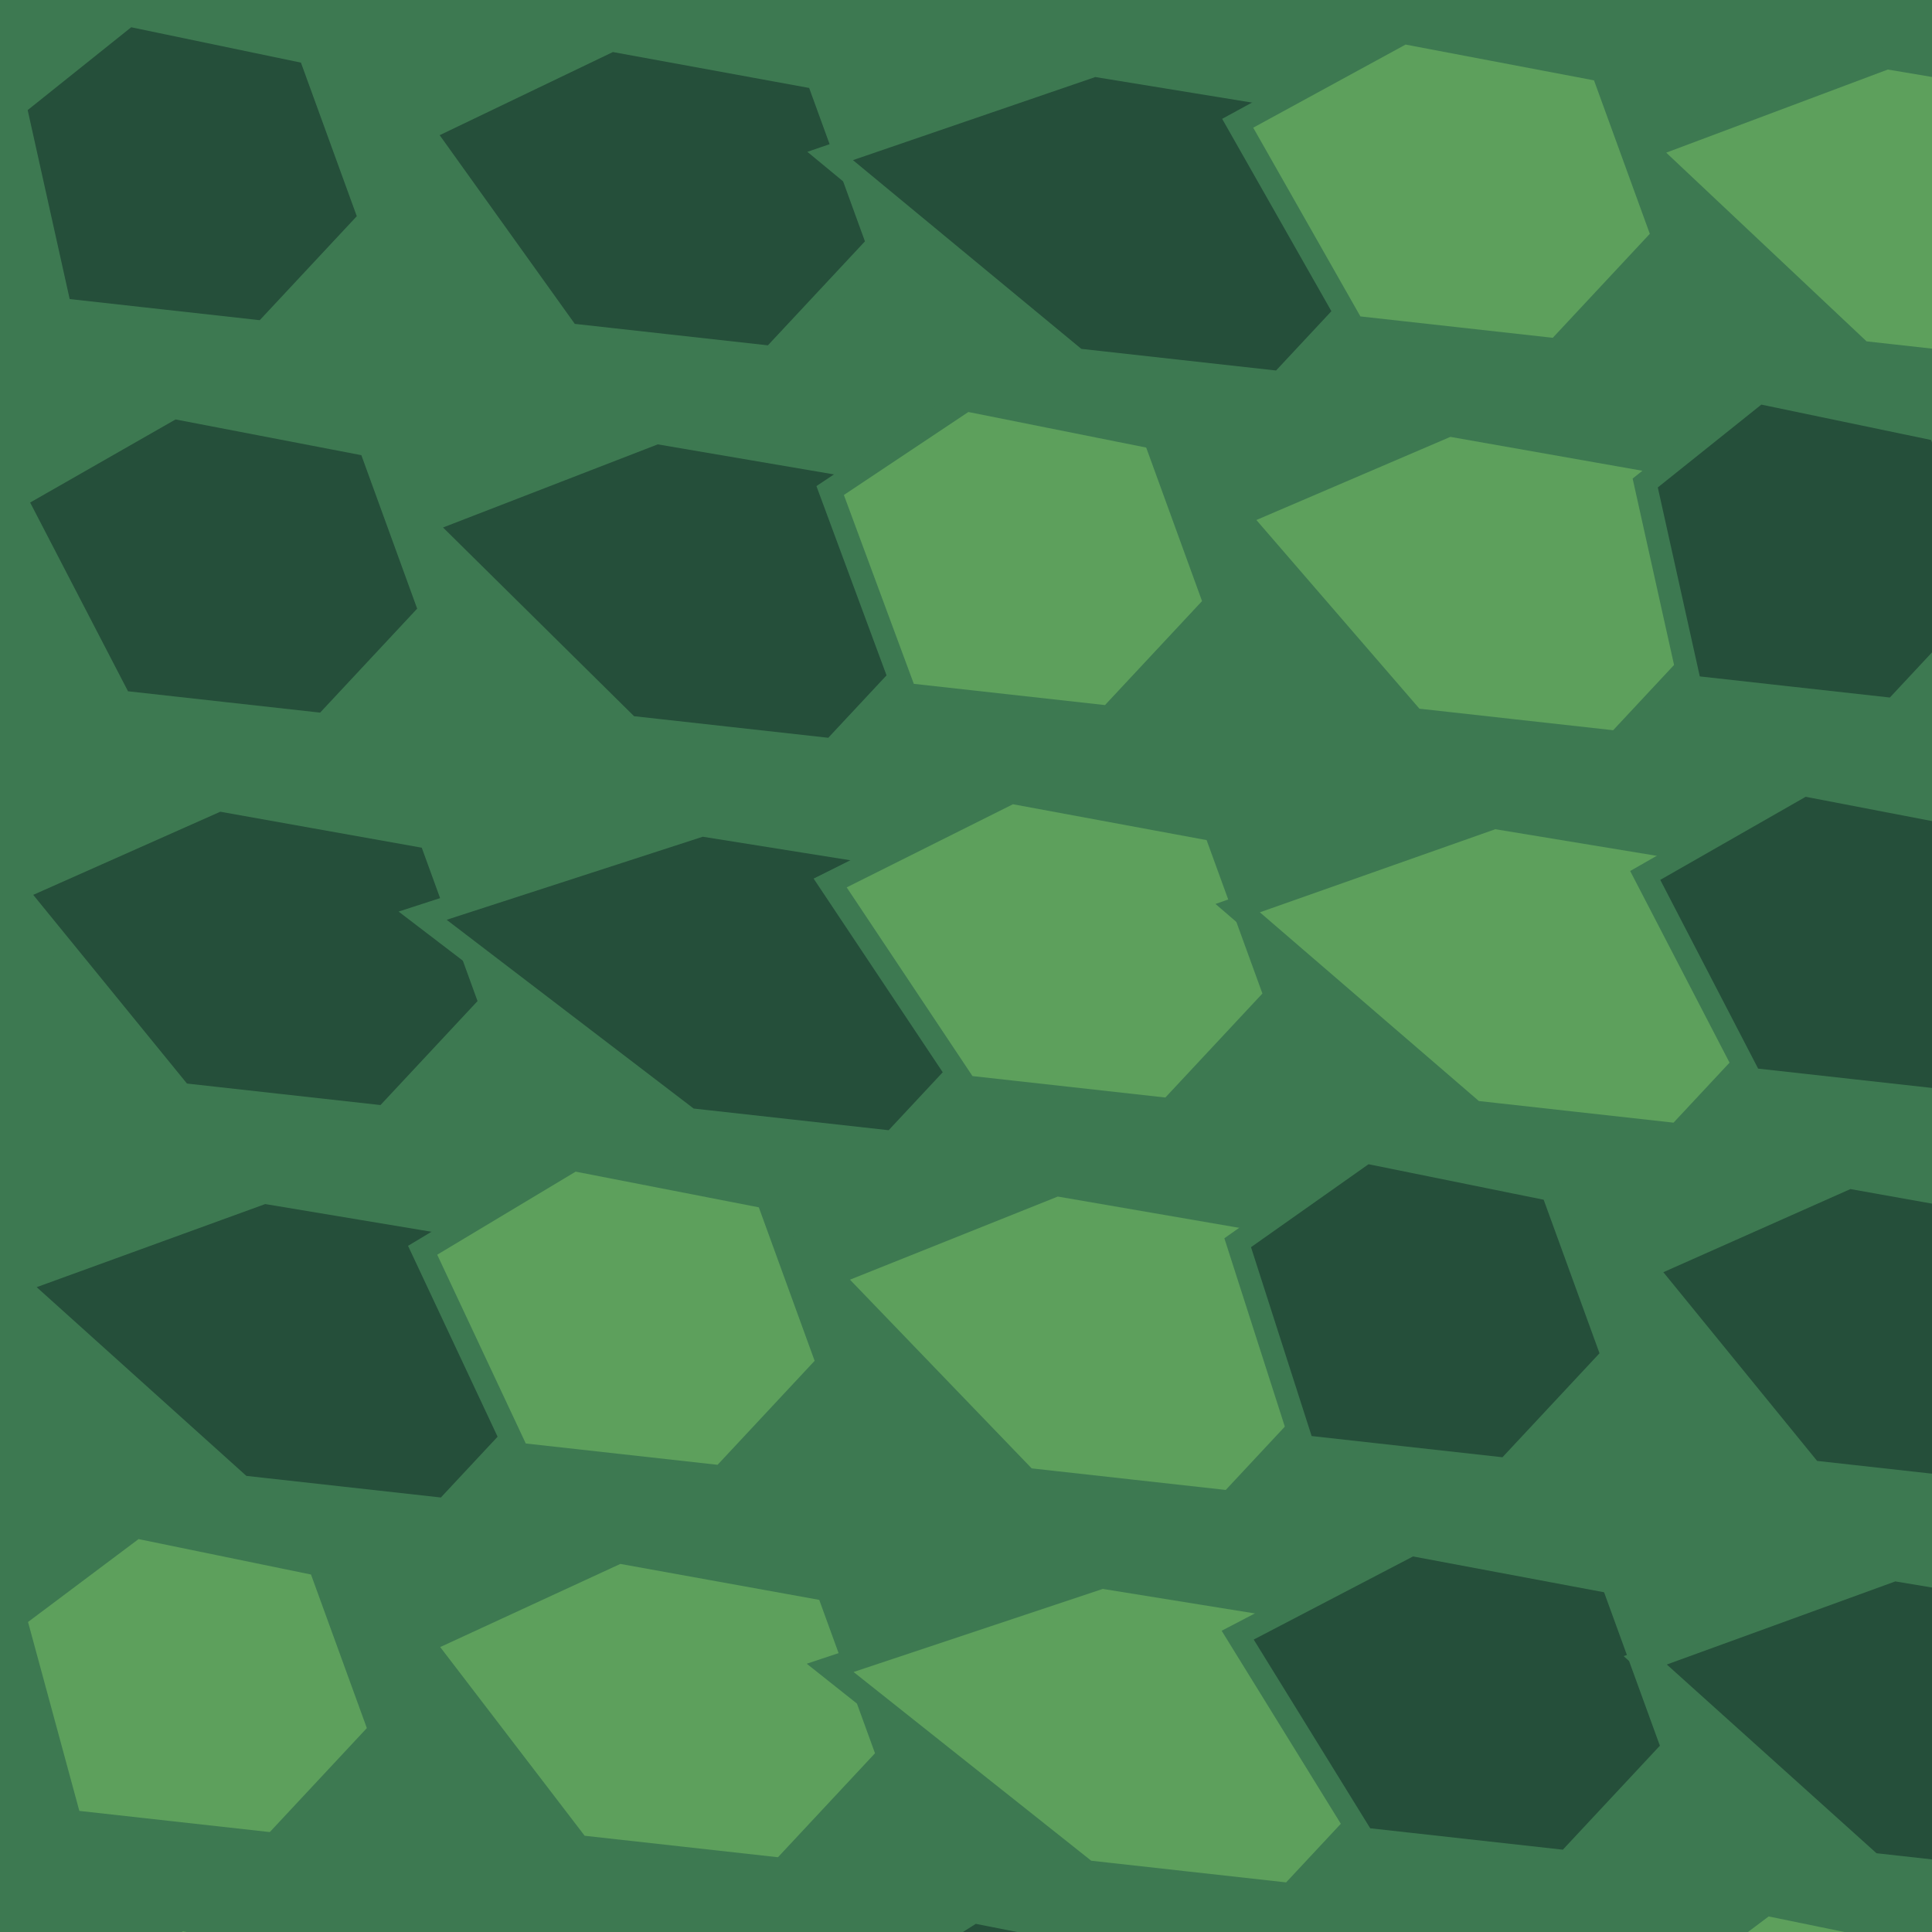
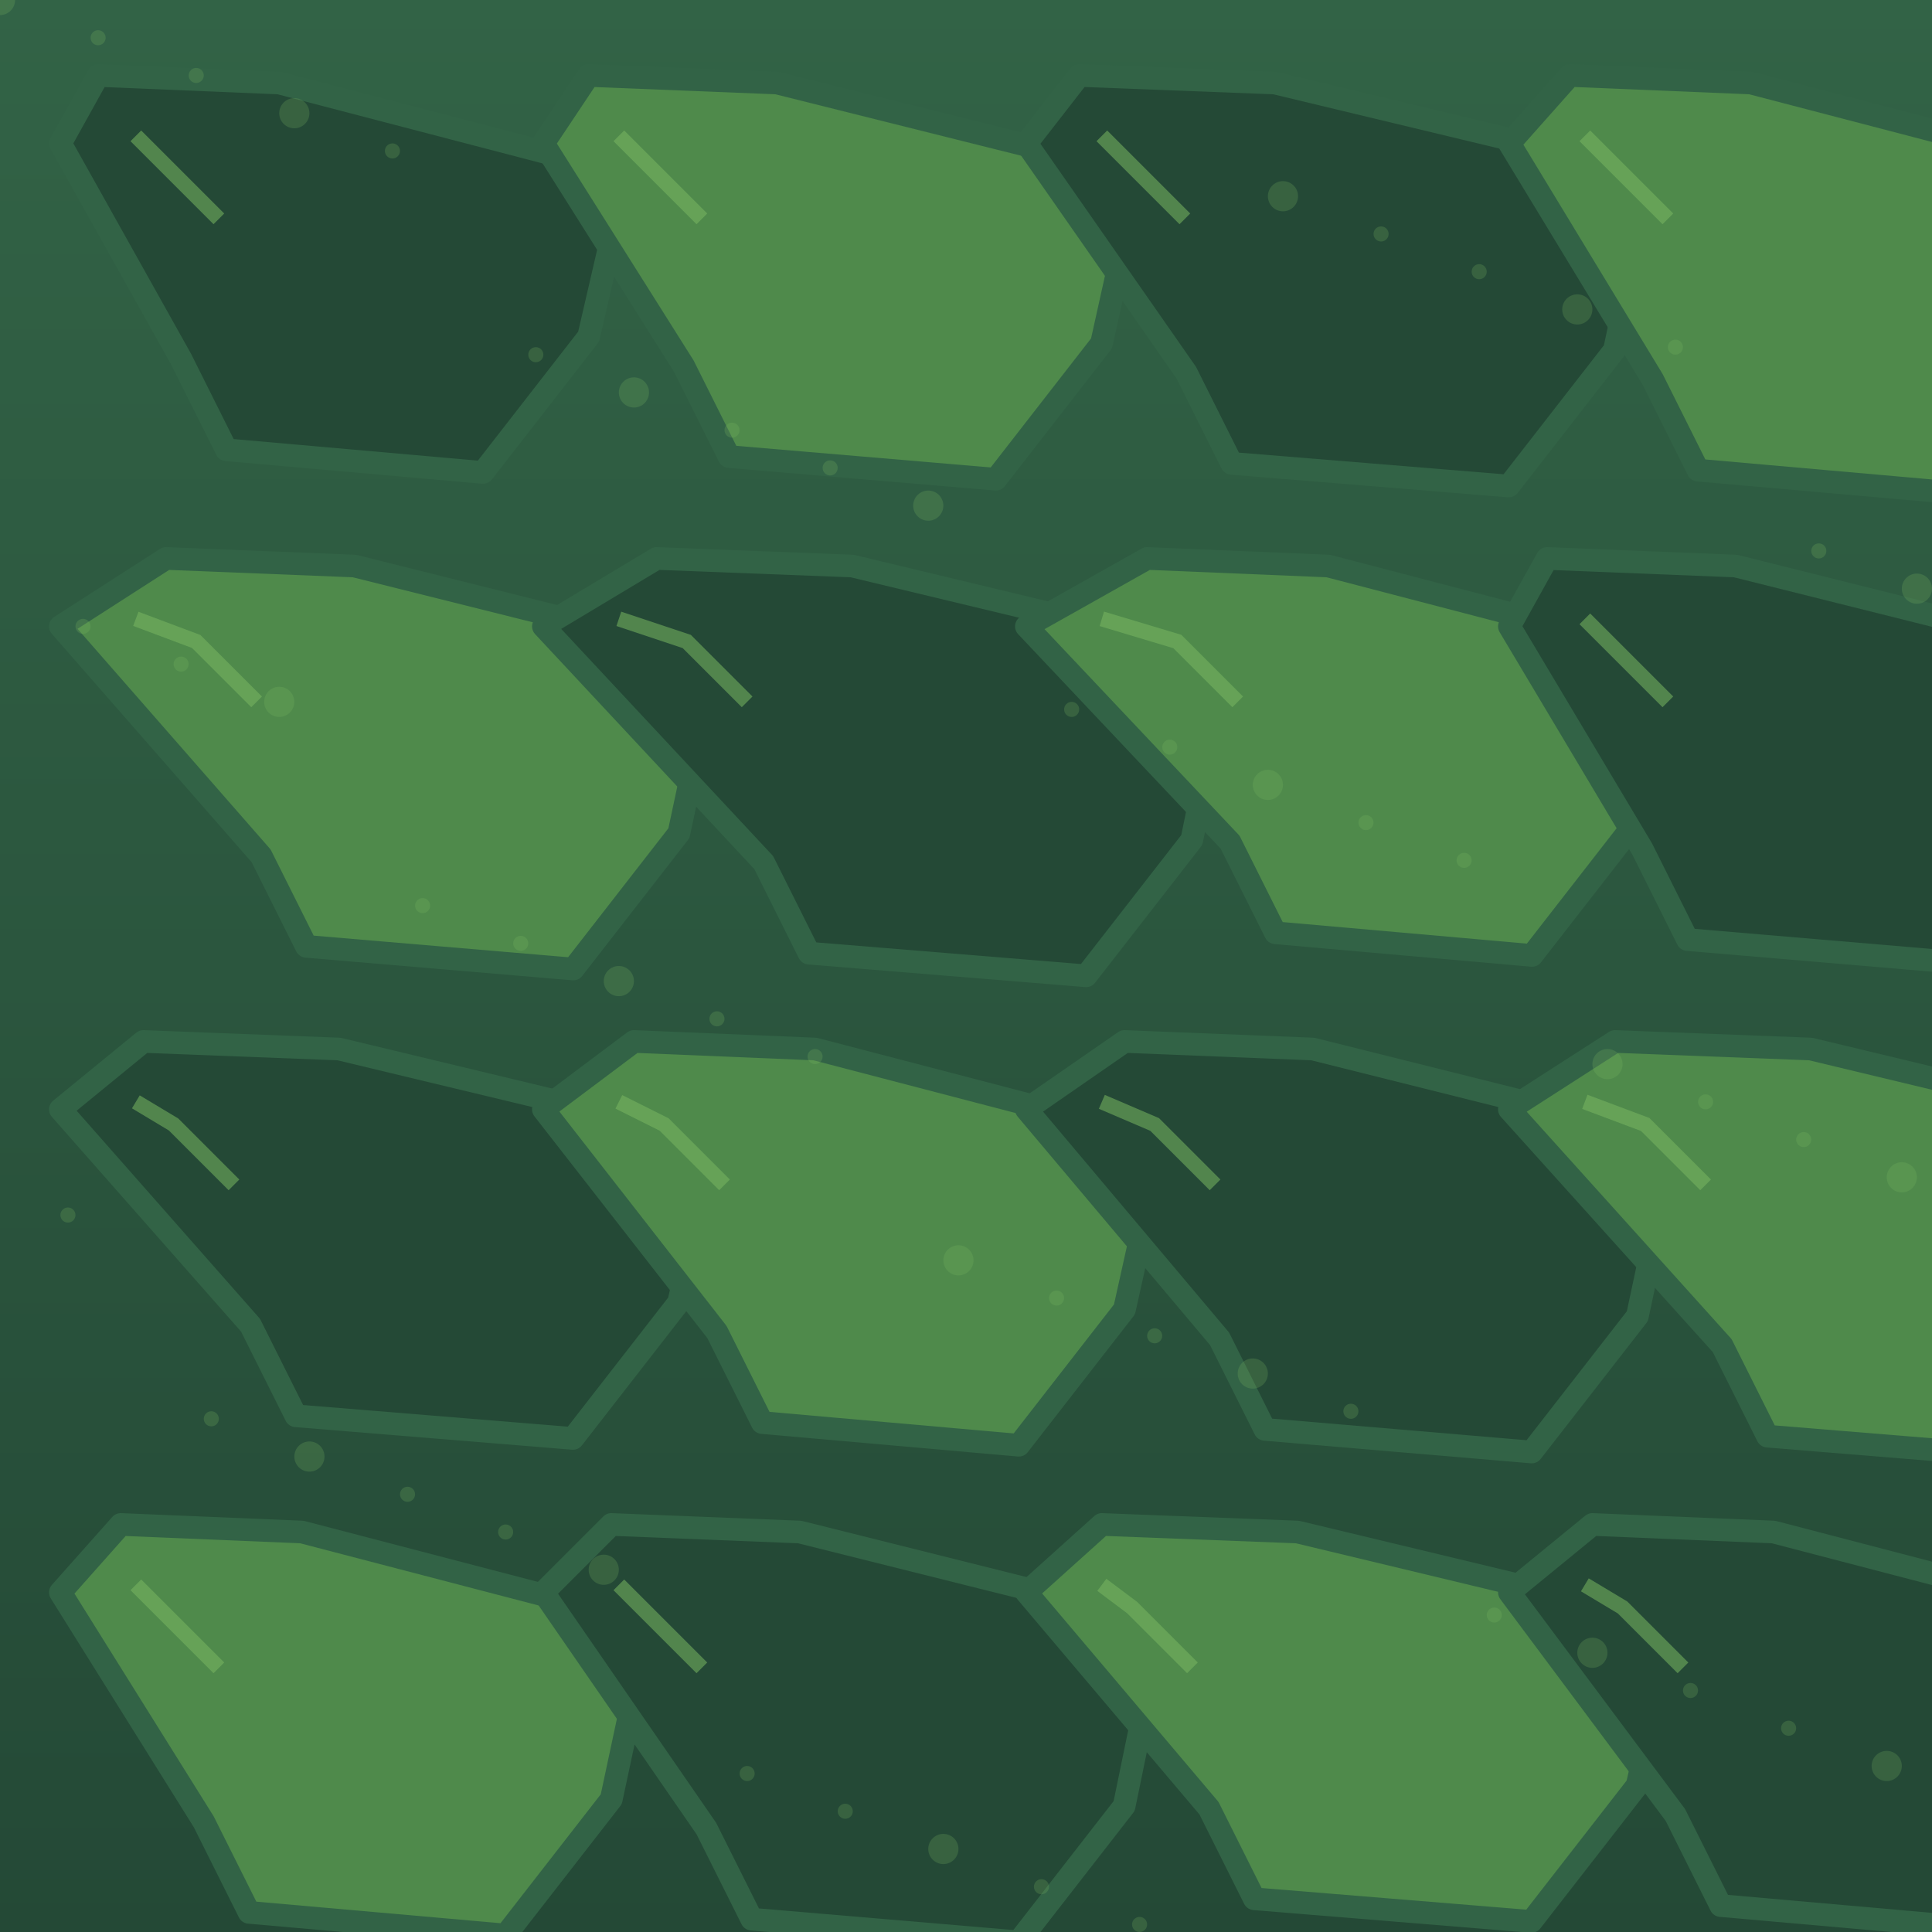
<svg xmlns="http://www.w3.org/2000/svg" width="256" height="256" viewBox="0 0 256 256">
-   <rect width="256" height="256" fill="#3d7951" />
-   <path d="M2 14 l15 -12 l24 5 l8 22 l-14 15 l-27 -3Z" fill="#254f3a" stroke="#3d7951" stroke-width="3" />
-   <path d="M56 17.333 l25 -12 l27.333 5 l8 22 l-14 15 l-27 -3Z" fill="#254f3a" stroke="#3d7951" stroke-width="3" />
-   <path d="M110 20.667 l35 -12 l30.667 5 l8 22 l-14 15 l-27 -3Z" fill="#254f3a" stroke="#3d7951" stroke-width="3" />
-   <path d="M164 16.333 l22 -12 l26.333 5 l8 22 l-14 15 l-27 -3Z" fill="#5da05c" stroke="#3d7951" stroke-width="3" />
-   <path d="M218 19.667 l32 -12 l29.667 5 l8 22 l-14 15 l-27 -3Z" fill="#5da05c" stroke="#3d7951" stroke-width="3" />
-   <path d="M2 66 l21 -12 l26 5 l8 22 l-14 15 l-27 -3Z" fill="#254f3a" stroke="#3d7951" stroke-width="3" />
-   <path d="M56 69.333 l31 -12 l29.333 5 l8 22 l-14 15 l-27 -3Z" fill="#254f3a" stroke="#3d7951" stroke-width="3" />
-   <path d="M110 65 l18 -12 l25 5 l8 22 l-14 15 l-27 -3Z" fill="#5da05c" stroke="#3d7951" stroke-width="3" />
-   <path d="M164 68.333 l28 -12 l28.333 5 l8 22 l-14 15 l-27 -3Z" fill="#5da05c" stroke="#3d7951" stroke-width="3" />
-   <path d="M218 64 l15 -12 l24 5 l8 22 l-14 15 l-27 -3Z" fill="#254f3a" stroke="#3d7951" stroke-width="3" />
-   <path d="M2 118 l27 -12 l28 5 l8 22 l-14 15 l-27 -3Z" fill="#254f3a" stroke="#3d7951" stroke-width="3" />
-   <path d="M56 121.333 l37 -12 l31.333 5 l8 22 l-14 15 l-27 -3Z" fill="#254f3a" stroke="#3d7951" stroke-width="3" />
-   <path d="M110 117 l24 -12 l27 5 l8 22 l-14 15 l-27 -3Z" fill="#5da05c" stroke="#3d7951" stroke-width="3" />
-   <path d="M164 120.333 l34 -12 l30.333 5 l8 22 l-14 15 l-27 -3Z" fill="#5da05c" stroke="#3d7951" stroke-width="3" />
-   <path d="M218 116 l21 -12 l26 5 l8 22 l-14 15 l-27 -3Z" fill="#254f3a" stroke="#3d7951" stroke-width="3" />
-   <path d="M2 170 l33 -12 l30 5 l8 22 l-14 15 l-27 -3Z" fill="#254f3a" stroke="#3d7951" stroke-width="3" />
-   <path d="M56 165.667 l20 -12 l25.667 5 l8 22 l-14 15 l-27 -3Z" fill="#5da05c" stroke="#3d7951" stroke-width="3" />
-   <path d="M110 169 l30 -12 l29 5 l8 22 l-14 15 l-27 -3Z" fill="#5da05c" stroke="#3d7951" stroke-width="3" />
-   <path d="M164 164.667 l17 -12 l24.667 5 l8 22 l-14 15 l-27 -3Z" fill="#254f3a" stroke="#3d7951" stroke-width="3" />
-   <path d="M218 168 l27 -12 l28 5 l8 22 l-14 15 l-27 -3Z" fill="#254f3a" stroke="#3d7951" stroke-width="3" />
-   <path d="M2 214.333 l16 -12 l24.333 5 l8 22 l-14 15 l-27 -3Z" fill="#5da05c" stroke="#3d7951" stroke-width="3" />
-   <path d="M56 217.667 l26 -12 l27.667 5 l8 22 l-14 15 l-27 -3Z" fill="#5da05c" stroke="#3d7951" stroke-width="3" />
-   <path d="M110 221 l36 -12 l31 5 l8 22 l-14 15 l-27 -3Z" fill="#5da05c" stroke="#3d7951" stroke-width="3" />
-   <path d="M164 216.667 l23 -12 l26.667 5 l8 22 l-14 15 l-27 -3Z" fill="#254f3a" stroke="#3d7951" stroke-width="3" />
-   <path d="M218 220 l33 -12 l30 5 l8 22 l-14 15 l-27 -3Z" fill="#254f3a" stroke="#3d7951" stroke-width="3" />
-   <path d="M2 266.333 l22 -12 l26.333 5 l8 22 l-14 15 l-27 -3Z" fill="#5da05c" stroke="#3d7951" stroke-width="3" />
-   <path d="M56 269.667 l32 -12 l29.667 5 l8 22 l-14 15 l-27 -3Z" fill="#5da05c" stroke="#3d7951" stroke-width="3" />
-   <path d="M110 265.333 l19 -12 l25.333 5 l8 22 l-14 15 l-27 -3Z" fill="#254f3a" stroke="#3d7951" stroke-width="3" />
-   <path d="M164 268.667 l29 -12 l28.667 5 l8 22 l-14 15 l-27 -3Z" fill="#254f3a" stroke="#3d7951" stroke-width="3" />
-   <path d="M218 264.333 l16 -12 l24.333 5 l8 22 l-14 15 l-27 -3Z" fill="#5da05c" stroke="#3d7951" stroke-width="3" />
+   <defs>
+     <linearGradient id="base" x1="0" y1="0" x2="0" y2="1">
+       <stop stop-color="#326346" />
+       <stop offset="1" stop-color="#244936" />
+     </linearGradient>
+   </defs>
+   <rect width="256" height="256" fill="url(#base)" />
+   <path d="M8 19 l5 -9 l24 1 l46 12 l-5 21.6 l-14 18 l-34 -3 l-6 -12Z" fill="#244936" stroke="#326346" stroke-width="3" stroke-linejoin="round" />
+   <path d="M18 18 l3 3 l8 8" stroke="#79b761" stroke-width="2" fill="none" opacity=".55" />
+   <path d="M72 19 l6 -9 l24.96 1 l48 12 l-5 22.5 l-14 18 l-35.36 -3 l-6 -12Z" fill="#4f8a4b" stroke="#326346" stroke-width="3" stroke-linejoin="round" />
+   <path d="M82 18 l3 3 l8 8" stroke="#79b761" stroke-width="2" fill="none" opacity=".55" />
+   <path d="M136 19 l7 -9 l25.92 1 l50 12 l-5 23.4 l-14 18 l-36.72 -3 l-6 -12Z" fill="#244936" stroke="#326346" stroke-width="3" stroke-linejoin="round" />
+   <path d="M146 18 l3 3 l8 8" stroke="#79b761" stroke-width="2" fill="none" opacity=".55" />
+   <path d="M200 19 l8 -9 l24 1 l46 12 l-5 24.3 l-14 18 l-34 -3 l-6 -12Z" fill="#4f8a4b" stroke="#326346" stroke-width="3" stroke-linejoin="round" />
+   <path d="M210 18 l3 3 l8 8" stroke="#79b761" stroke-width="2" fill="none" opacity=".55" />
+   <path d="M8 83 l14 -9 l24.96 1 l48 12 l-5 23.4 l-14 18 l-35.36 -3 l-6 -12Z" fill="#4f8a4b" stroke="#326346" stroke-width="3" stroke-linejoin="round" />
+   <path d="M18 82 l8 3 l8 8" stroke="#79b761" stroke-width="2" fill="none" opacity=".55" />
+   <path d="M72 83 l15 -9 l25.92 1 l50 12 l-5 24.3 l-14 18 l-36.72 -3 l-6 -12Z" fill="#244936" stroke="#326346" stroke-width="3" stroke-linejoin="round" />
+   <path d="M82 82 l9 3 l8 8" stroke="#79b761" stroke-width="2" fill="none" opacity=".55" />
+   <path d="M136 83 l16 -9 l24 1 l46 12 l-5 21.6 l-14 18 l-34 -3 l-6 -12Z" fill="#4f8a4b" stroke="#326346" stroke-width="3" stroke-linejoin="round" />
+   <path d="M146 82 l10 3 l8 8" stroke="#79b761" stroke-width="2" fill="none" opacity=".55" />
+   <path d="M200 83 l5 -9 l24.96 1 l48 12 l-5 22.5 l-14 18 l-35.36 -3 l-6 -12Z" fill="#244936" stroke="#326346" stroke-width="3" stroke-linejoin="round" />
+   <path d="M210 82 l3 3 l8 8" stroke="#79b761" stroke-width="2" fill="none" opacity=".55" />
+   <path d="M8 147 l11 -9 l25.92 1 l50 12 l-5 21.6 l-14 18 l-36.72 -3 l-6 -12Z" fill="#244936" stroke="#326346" stroke-width="3" stroke-linejoin="round" />
+   <path d="M18 146 l5 3 l8 8" stroke="#79b761" stroke-width="2" fill="none" opacity=".55" />
+   <path d="M72 147 l12 -9 l24 1 l46 12 l-5 22.5 l-14 18 l-34 -3 l-6 -12Z" fill="#4f8a4b" stroke="#326346" stroke-width="3" stroke-linejoin="round" />
+   <path d="M82 146 l6 3 l8 8" stroke="#79b761" stroke-width="2" fill="none" opacity=".55" />
+   <path d="M136 147 l13 -9 l24.96 1 l48 12 l-5 23.4 l-14 18 l-35.36 -3 l-6 -12Z" fill="#244936" stroke="#326346" stroke-width="3" stroke-linejoin="round" />
+   <path d="M146 146 l7 3 l8 8" stroke="#79b761" stroke-width="2" fill="none" opacity=".55" />
+   <path d="M200 147 l14 -9 l25.92 1 l50 12 l-5 24.3 l-14 18 l-36.72 -3 l-6 -12Z" fill="#4f8a4b" stroke="#326346" stroke-width="3" stroke-linejoin="round" />
+   <path d="M210 146 l8 3 l8 8" stroke="#79b761" stroke-width="2" fill="none" opacity=".55" />
+   <path d="M8 211 l8 -9 l24 1 l46 12 l-5 23.4 l-14 18 l-34 -3 l-6 -12Z" fill="#4f8a4b" stroke="#326346" stroke-width="3" stroke-linejoin="round" />
+   <path d="M18 210 l3 3 l8 8" stroke="#79b761" stroke-width="2" fill="none" opacity=".55" />
+   <path d="M72 211 l9 -9 l24.96 1 l48 12 l-5 24.3 l-14 18 l-35.36 -3 l-6 -12Z" fill="#244936" stroke="#326346" stroke-width="3" stroke-linejoin="round" />
+   <path d="M82 210 l3 3 l8 8" stroke="#79b761" stroke-width="2" fill="none" opacity=".55" />
+   <path d="M136 211 l10 -9 l25.92 1 l50 12 l-5 21.6 l-14 18 l-36.72 -3 l-6 -12Z" fill="#4f8a4b" stroke="#326346" stroke-width="3" stroke-linejoin="round" />
+   <path d="M146 210 l4 3 l8 8" stroke="#79b761" stroke-width="2" fill="none" opacity=".55" />
+   <path d="M200 211 l11 -9 l24 1 l46 12 l-5 22.5 l-14 18 l-34 -3 l-6 -12Z" fill="#244936" stroke="#326346" stroke-width="3" stroke-linejoin="round" />
+   <path d="M210 210 l5 3 l8 8" stroke="#79b761" stroke-width="2" fill="none" opacity=".55" />
+   <circle cx="0" cy="0" r="2" fill="#79b761" opacity=".23" />
+   <circle cx="71" cy="47" r="1" fill="#79b761" opacity=".23" />
+   <circle cx="142" cy="94" r="1" fill="#79b761" opacity=".23" />
+   <circle cx="213" cy="141" r="2" fill="#79b761" opacity=".23" />
+   <circle cx="28" cy="188" r="1" fill="#79b761" opacity=".23" />
+   <circle cx="99" cy="235" r="1" fill="#79b761" opacity=".23" />
+   <circle cx="170" cy="26" r="2" fill="#79b761" opacity=".23" />
+   <circle cx="241" cy="73" r="1" fill="#79b761" opacity=".23" />
+   <circle cx="56" cy="120" r="1" fill="#79b761" opacity=".23" />
+   <circle cx="127" cy="167" r="2" fill="#79b761" opacity=".23" />
+   <circle cx="198" cy="214" r="1" fill="#79b761" opacity=".23" />
+   <circle cx="13" cy="5" r="1" fill="#79b761" opacity=".23" />
+   <circle cx="84" cy="52" r="2" fill="#79b761" opacity=".23" />
+   <circle cx="155" cy="99" r="1" fill="#79b761" opacity=".23" />
+   <circle cx="226" cy="146" r="1" fill="#79b761" opacity=".23" />
+   <circle cx="41" cy="193" r="2" fill="#79b761" opacity=".23" />
+   <circle cx="112" cy="240" r="1" fill="#79b761" opacity=".23" />
+   <circle cx="183" cy="31" r="1" fill="#79b761" opacity=".23" />
+   <circle cx="254" cy="78" r="2" fill="#79b761" opacity=".23" />
+   <circle cx="69" cy="125" r="1" fill="#79b761" opacity=".23" />
+   <circle cx="140" cy="172" r="1" fill="#79b761" opacity=".23" />
+   <circle cx="211" cy="219" r="2" fill="#79b761" opacity=".23" />
+   <circle cx="26" cy="10" r="1" fill="#79b761" opacity=".23" />
+   <circle cx="97" cy="57" r="1" fill="#79b761" opacity=".23" />
+   <circle cx="168" cy="104" r="2" fill="#79b761" opacity=".23" />
+   <circle cx="239" cy="151" r="1" fill="#79b761" opacity=".23" />
+   <circle cx="54" cy="198" r="1" fill="#79b761" opacity=".23" />
+   <circle cx="125" cy="245" r="2" fill="#79b761" opacity=".23" />
+   <circle cx="196" cy="36" r="1" fill="#79b761" opacity=".23" />
+   <circle cx="11" cy="83" r="1" fill="#79b761" opacity=".23" />
+   <circle cx="82" cy="130" r="2" fill="#79b761" opacity=".23" />
+   <circle cx="153" cy="177" r="1" fill="#79b761" opacity=".23" />
+   <circle cx="224" cy="224" r="1" fill="#79b761" opacity=".23" />
+   <circle cx="39" cy="15" r="2" fill="#79b761" opacity=".23" />
+   <circle cx="110" cy="62" r="1" fill="#79b761" opacity=".23" />
+   <circle cx="181" cy="109" r="1" fill="#79b761" opacity=".23" />
+   <circle cx="252" cy="156" r="2" fill="#79b761" opacity=".23" />
+   <circle cx="67" cy="203" r="1" fill="#79b761" opacity=".23" />
+   <circle cx="138" cy="250" r="1" fill="#79b761" opacity=".23" />
+   <circle cx="209" cy="41" r="2" fill="#79b761" opacity=".23" />
+   <circle cx="24" cy="88" r="1" fill="#79b761" opacity=".23" />
+   <circle cx="95" cy="135" r="1" fill="#79b761" opacity=".23" />
+   <circle cx="166" cy="182" r="2" fill="#79b761" opacity=".23" />
+   <circle cx="237" cy="229" r="1" fill="#79b761" opacity=".23" />
+   <circle cx="52" cy="20" r="1" fill="#79b761" opacity=".23" />
+   <circle cx="123" cy="67" r="2" fill="#79b761" opacity=".23" />
+   <circle cx="194" cy="114" r="1" fill="#79b761" opacity=".23" />
+   <circle cx="9" cy="161" r="1" fill="#79b761" opacity=".23" />
+   <circle cx="80" cy="208" r="2" fill="#79b761" opacity=".23" />
+   <circle cx="151" cy="255" r="1" fill="#79b761" opacity=".23" />
+   <circle cx="222" cy="46" r="1" fill="#79b761" opacity=".23" />
+   <circle cx="37" cy="93" r="2" fill="#79b761" opacity=".23" />
+   <circle cx="108" cy="140" r="1" fill="#79b761" opacity=".23" />
+   <circle cx="179" cy="187" r="1" fill="#79b761" opacity=".23" />
+   <circle cx="250" cy="234" r="2" fill="#79b761" opacity=".23" />
</svg>
